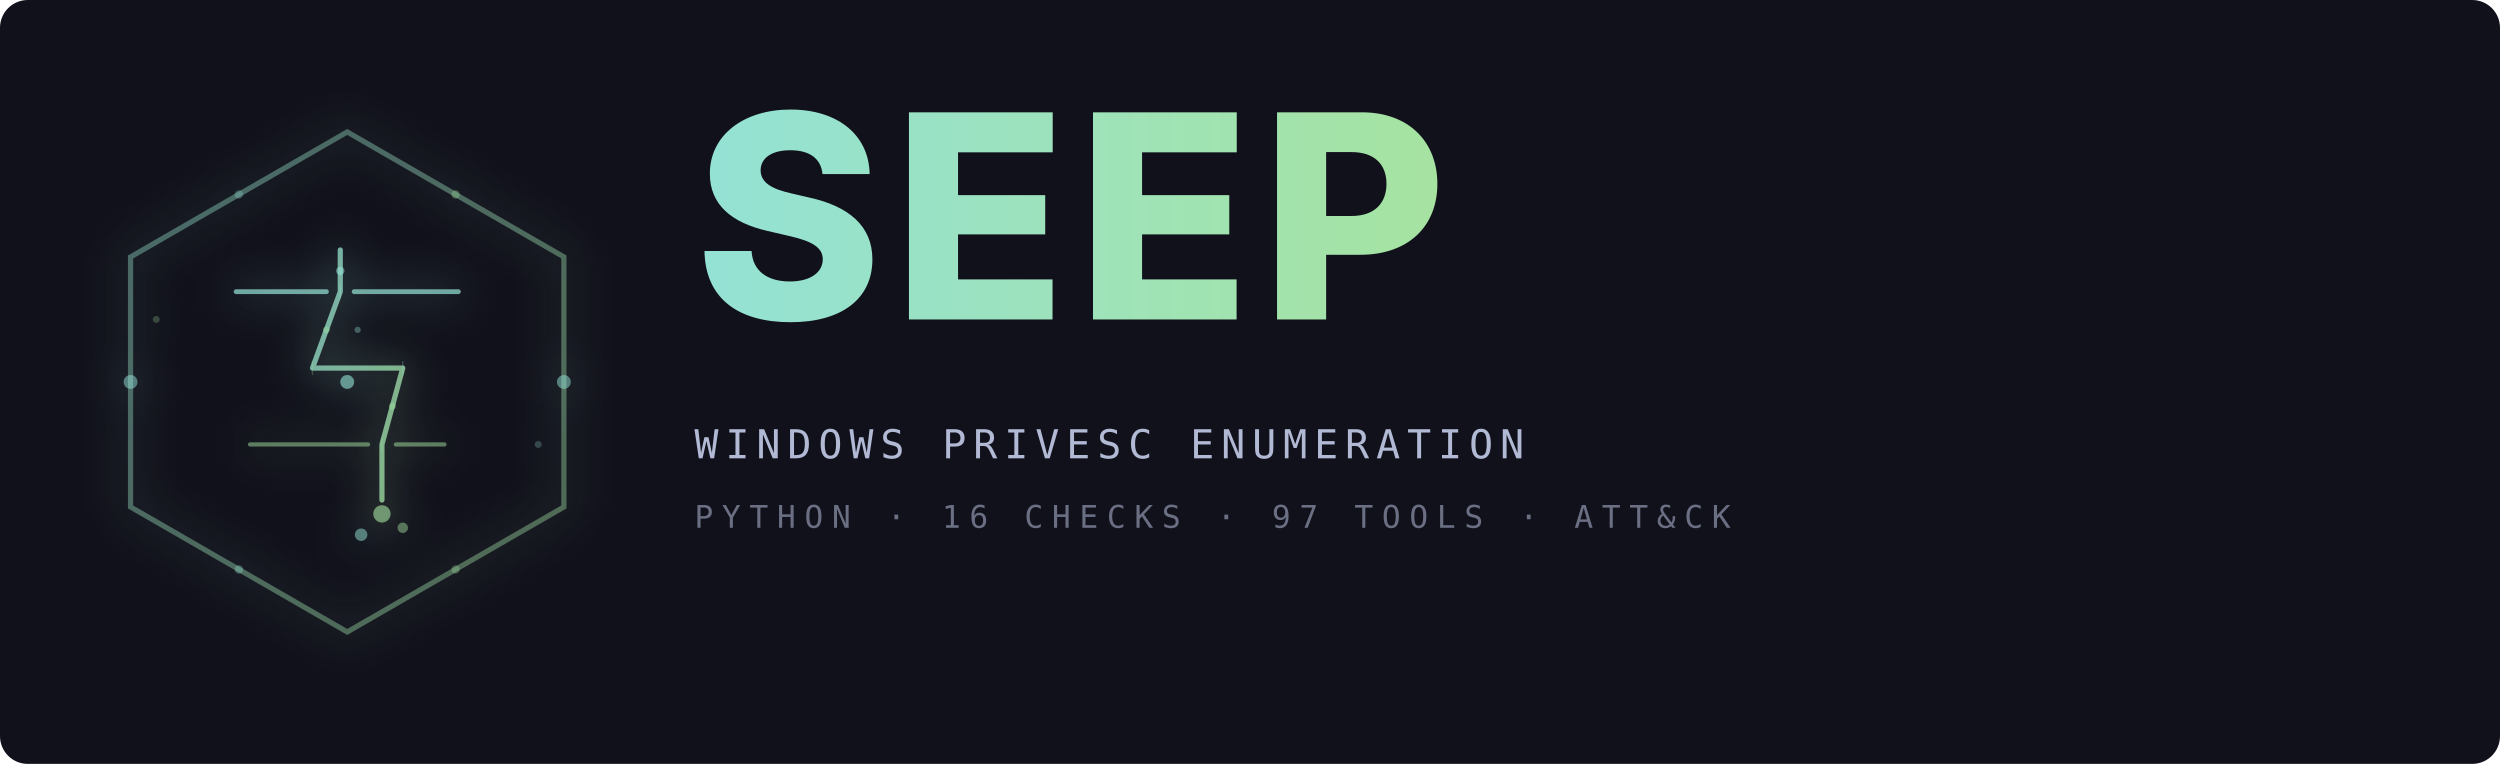
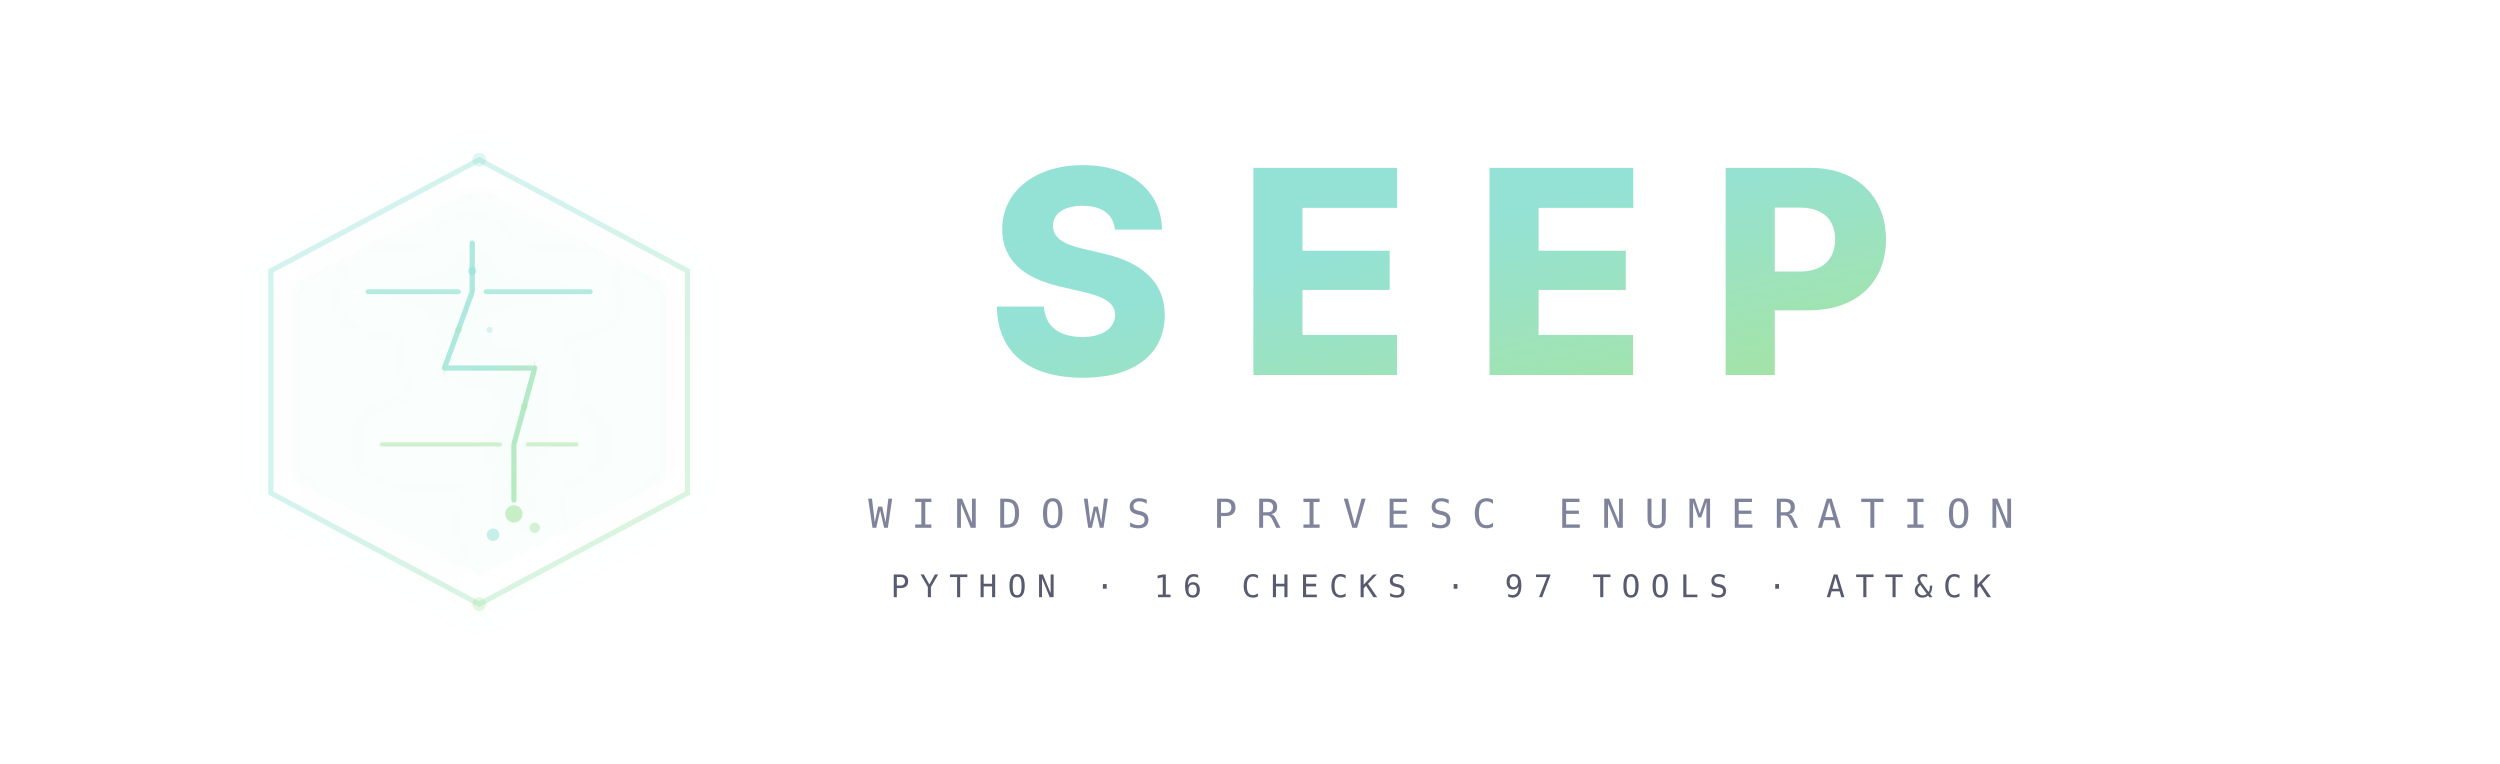
- <svg xmlns="http://www.w3.org/2000/svg" viewBox="0 0 720 220">
+ <svg xmlns="http://www.w3.org/2000/svg" viewBox="0 0 720 220" fill="none">
  <defs>
-     <linearGradient id="accentGrad" x1="0%" y1="0%" x2="100%" y2="100%">
+     <linearGradient id="g1" x1="0%" y1="0%" x2="100%" y2="100%">
      <stop offset="0%" stop-color="#94e2d5" />
+       <stop offset="40%" stop-color="#94e2d5" />
      <stop offset="100%" stop-color="#a6e3a1" />
    </linearGradient>
-     <linearGradient id="textGrad" x1="0%" y1="0%" x2="100%" y2="0%">
+     <linearGradient id="g2" x1="0%" y1="100%" x2="100%" y2="0%">
+       <stop offset="0%" stop-color="#a6e3a1" />
+       <stop offset="100%" stop-color="#94e2d5" />
+     </linearGradient>
+     <linearGradient id="g3" x1="0%" y1="0%" x2="0%" y2="100%">
      <stop offset="0%" stop-color="#94e2d5" />
+       <stop offset="50%" stop-color="#94e2d5" />
      <stop offset="100%" stop-color="#a6e3a1" />
    </linearGradient>
-     <filter id="glow">
-       <feGaussianBlur stdDeviation="3" result="blur" />
-       <feComposite in="SourceGraphic" in2="blur" operator="over" />
-     </filter>
-     <filter id="softGlow">
-       <feGaussianBlur stdDeviation="6" result="blur" />
-       <feMerge>
-         <feMergeNode in="blur" />
-         <feMergeNode in="SourceGraphic" />
-       </feMerge>
+     <filter id="softglow" x="-30%" y="-30%" width="160%" height="160%">
+       <feGaussianBlur in="SourceAlpha" stdDeviation="6" result="blur" />
+       <feFlood flood-color="#94e2d5" flood-opacity="0.15" result="color" />
+       <feComposite in="color" in2="blur" operator="in" result="shadow" />
+       <feComposite in="SourceGraphic" in2="shadow" operator="over" />
    </filter>
  </defs>
-   <rect width="720" height="220" fill="#11111b" rx="8" />
-   <g transform="translate(100, 110)" filter="url(#softGlow)">
-     <polygon points="0,-72 62.4,-36 62.4,36 0,72 -62.4,36 -62.4,-36" fill="none" stroke="url(#accentGrad)" stroke-width="1.5" opacity="0.4" />
-     <circle cx="0" cy="0" r="2" fill="#94e2d5" opacity="0.6" />
-     <circle cx="-62.4" cy="0" r="2" fill="#94e2d5" opacity="0.5" />
-     <circle cx="62.4" cy="0" r="2" fill="#94e2d5" opacity="0.5" />
-     <circle cx="31.2" cy="-54" r="1.2" fill="#a6e3a1" opacity="0.35" />
-     <circle cx="-31.2" cy="-54" r="1.2" fill="#94e2d5" opacity="0.3" />
-     <circle cx="31.2" cy="54" r="1.2" fill="#a6e3a1" opacity="0.3" />
-     <circle cx="-31.2" cy="54" r="1.2" fill="#94e2d5" opacity="0.35" />
-     <circle cx="-55" cy="-18" r="1" fill="#a6e3a1" opacity="0.25" />
-     <circle cx="55" cy="18" r="1" fill="#94e2d5" opacity="0.25" />
-     <line x1="-32" y1="-26" x2="-6" y2="-26" stroke="#94e2d5" stroke-width="1.4" stroke-linecap="round" opacity="0.7" />
-     <line x1="2" y1="-26" x2="32" y2="-26" stroke="#94e2d5" stroke-width="1.4" stroke-linecap="round" opacity="0.7" />
-     <line x1="-30" y1="-4" x2="-14" y2="-4" stroke="url(#accentGrad)" stroke-width="1.3" stroke-linecap="round" opacity="0.6" />
-     <line x1="-6" y1="-4" x2="12" y2="-4" stroke="url(#accentGrad)" stroke-width="1.3" stroke-linecap="round" opacity="0.6" />
-     <line x1="20" y1="-4" x2="30" y2="-4" stroke="url(#accentGrad)" stroke-width="1.3" stroke-linecap="round" opacity="0.6" />
-     <line x1="-28" y1="18" x2="6" y2="18" stroke="#a6e3a1" stroke-width="1.2" stroke-linecap="round" opacity="0.5" />
-     <line x1="14" y1="18" x2="28" y2="18" stroke="#a6e3a1" stroke-width="1.2" stroke-linecap="round" opacity="0.5" />
-     <path d="M -2,-38 L -2,-26 L -10,-4 L 16,-4 L 10,18 L 10,34" fill="none" stroke="url(#accentGrad)" stroke-width="1.5" stroke-linecap="round" stroke-linejoin="round" opacity="0.75" />
-     <circle cx="10" cy="38" r="2.5" fill="#a6e3a1" opacity="0.6" />
-     <circle cx="4" cy="44" r="1.8" fill="#94e2d5" opacity="0.5" />
-     <circle cx="16" cy="42" r="1.5" fill="#a6e3a1" opacity="0.45" />
-     <circle cx="-2" cy="-32" r="1.2" fill="#94e2d5" opacity="0.55" />
-     <circle cx="-6" cy="-15" r="1" fill="#a6e3a1" opacity="0.4" />
-     <circle cx="3" cy="-15" r="0.9" fill="#94e2d5" opacity="0.35" />
-     <circle cx="13" cy="7" r="1" fill="#a6e3a1" opacity="0.4" />
-     <line x1="-2" y1="-28" x2="-2" y2="-24" stroke="#94e2d5" stroke-width="0.4" opacity="0.3" />
-     <line x1="-10" y1="-6" x2="-10" y2="-2" stroke="#a6e3a1" stroke-width="0.4" opacity="0.25" />
-     <line x1="16" y1="-6" x2="16" y2="-2" stroke="#94e2d5" stroke-width="0.4" opacity="0.25" />
-     <line x1="10" y1="16" x2="10" y2="20" stroke="#a6e3a1" stroke-width="0.4" opacity="0.25" />
+   <g transform="translate(58, 40)" filter="url(#softglow)">
+     <path d="M 80 6 L 140 38 L 140 102 L 80 134 L 20 102 L 20 38 Z" fill="none" stroke="url(#g1)" stroke-width="1.5" opacity="0.4" />
+     <path d="M 80 14 L 134 42 L 134 98 L 80 126 L 26 98 L 26 42 Z" fill="#94e2d5" opacity="0.04" />
+     <line x1="48" y1="44" x2="74" y2="44" stroke="#94e2d5" stroke-width="1.4" stroke-linecap="round" opacity="0.7" />
+     <line x1="82" y1="44" x2="112" y2="44" stroke="#94e2d5" stroke-width="1.4" stroke-linecap="round" opacity="0.7" />
+     <line x1="50" y1="66" x2="66" y2="66" stroke="url(#g1)" stroke-width="1.3" stroke-linecap="round" opacity="0.6" />
+     <line x1="74" y1="66" x2="92" y2="66" stroke="url(#g1)" stroke-width="1.3" stroke-linecap="round" opacity="0.6" />
+     <line x1="100" y1="66" x2="110" y2="66" stroke="url(#g1)" stroke-width="1.3" stroke-linecap="round" opacity="0.6" />
+     <line x1="52" y1="88" x2="86" y2="88" stroke="#a6e3a1" stroke-width="1.2" stroke-linecap="round" opacity="0.5" />
+     <line x1="94" y1="88" x2="108" y2="88" stroke="#a6e3a1" stroke-width="1.2" stroke-linecap="round" opacity="0.5" />
+     <path d="M 78,30 L 78,44 L 70,66 L 96,66 L 90,88 L 90,104" fill="none" stroke="url(#g1)" stroke-width="1.5" stroke-linecap="round" stroke-linejoin="round" opacity="0.75" />
+     <circle cx="90" cy="108" r="2.5" fill="#a6e3a1" opacity="0.6" />
+     <circle cx="84" cy="114" r="1.8" fill="#94e2d5" opacity="0.5" />
+     <circle cx="96" cy="112" r="1.5" fill="#a6e3a1" opacity="0.45" />
+     <circle cx="78" cy="38" r="1.2" fill="#94e2d5" opacity="0.55" />
+     <circle cx="74" cy="55" r="1" fill="#a6e3a1" opacity="0.4" />
+     <circle cx="83" cy="55" r="0.9" fill="#94e2d5" opacity="0.35" />
+     <circle cx="93" cy="77" r="1" fill="#a6e3a1" opacity="0.4" />
+     <line x1="78" y1="42" x2="78" y2="46" stroke="#94e2d5" stroke-width="0.4" opacity="0.3" />
+     <line x1="70" y1="64" x2="70" y2="68" stroke="#a6e3a1" stroke-width="0.4" opacity="0.25" />
+     <line x1="96" y1="64" x2="96" y2="68" stroke="#94e2d5" stroke-width="0.4" opacity="0.25" />
+     <line x1="90" y1="86" x2="90" y2="90" stroke="#a6e3a1" stroke-width="0.4" opacity="0.25" />
+     <circle cx="80" cy="6" r="2" fill="#94e2d5" opacity="0.3" />
+     <circle cx="80" cy="134" r="2" fill="#a6e3a1" opacity="0.3" />
  </g>
-   <g transform="translate(200, 0)">
-     <text x="0" y="92" font-family="'Inter','Segoe UI','Helvetica Neue',Arial,sans-serif" font-size="82" font-weight="800" fill="url(#textGrad)" letter-spacing="3">SEEP</text>
-     <line x1="0" y1="108" x2="300" y2="108" stroke="url(#accentGrad)" stroke-width="0.8" opacity="0.4" />
-     <text x="0" y="132" font-family="'JetBrains Mono','Fira Code','Cascadia Code',monospace" font-size="11.5" fill="#cdd6f4" letter-spacing="2" opacity="0.85">WINDOWS PRIVESC ENUMERATION</text>
-     <text x="0" y="152" font-family="'JetBrains Mono','Fira Code','Cascadia Code',monospace" font-size="9" fill="#a6adc8" letter-spacing="2.5" opacity="0.6">PYTHON · 16 CHECKS · 97 TOOLS · ATT&amp;CK</text>
-   </g>
+   <text x="415" y="108" font-family="'SF Pro Display', 'Inter', 'Segoe UI', 'Helvetica Neue', Arial, sans-serif" font-size="82" font-weight="800" letter-spacing="18" fill="url(#g1)" text-anchor="middle">SEEP</text>
+   <line x1="280" y1="128" x2="550" y2="128" stroke="url(#g1)" stroke-width="0.8" opacity="0.25" />
+   <text x="415" y="152" font-family="'SF Mono', 'JetBrains Mono', 'Fira Code', 'Cascadia Code', monospace" font-size="11.5" font-weight="400" letter-spacing="5.5" fill="#7f849c" text-anchor="middle">WINDOWS PRIVESC ENUMERATION</text>
+   <text x="415" y="172" font-family="'SF Mono', 'JetBrains Mono', 'Fira Code', monospace" font-size="9" font-weight="400" letter-spacing="3" fill="#585b70" text-anchor="middle">PYTHON  ·  16 CHECKS  ·  97 TOOLS  ·  ATT&amp;CK</text>
</svg>
